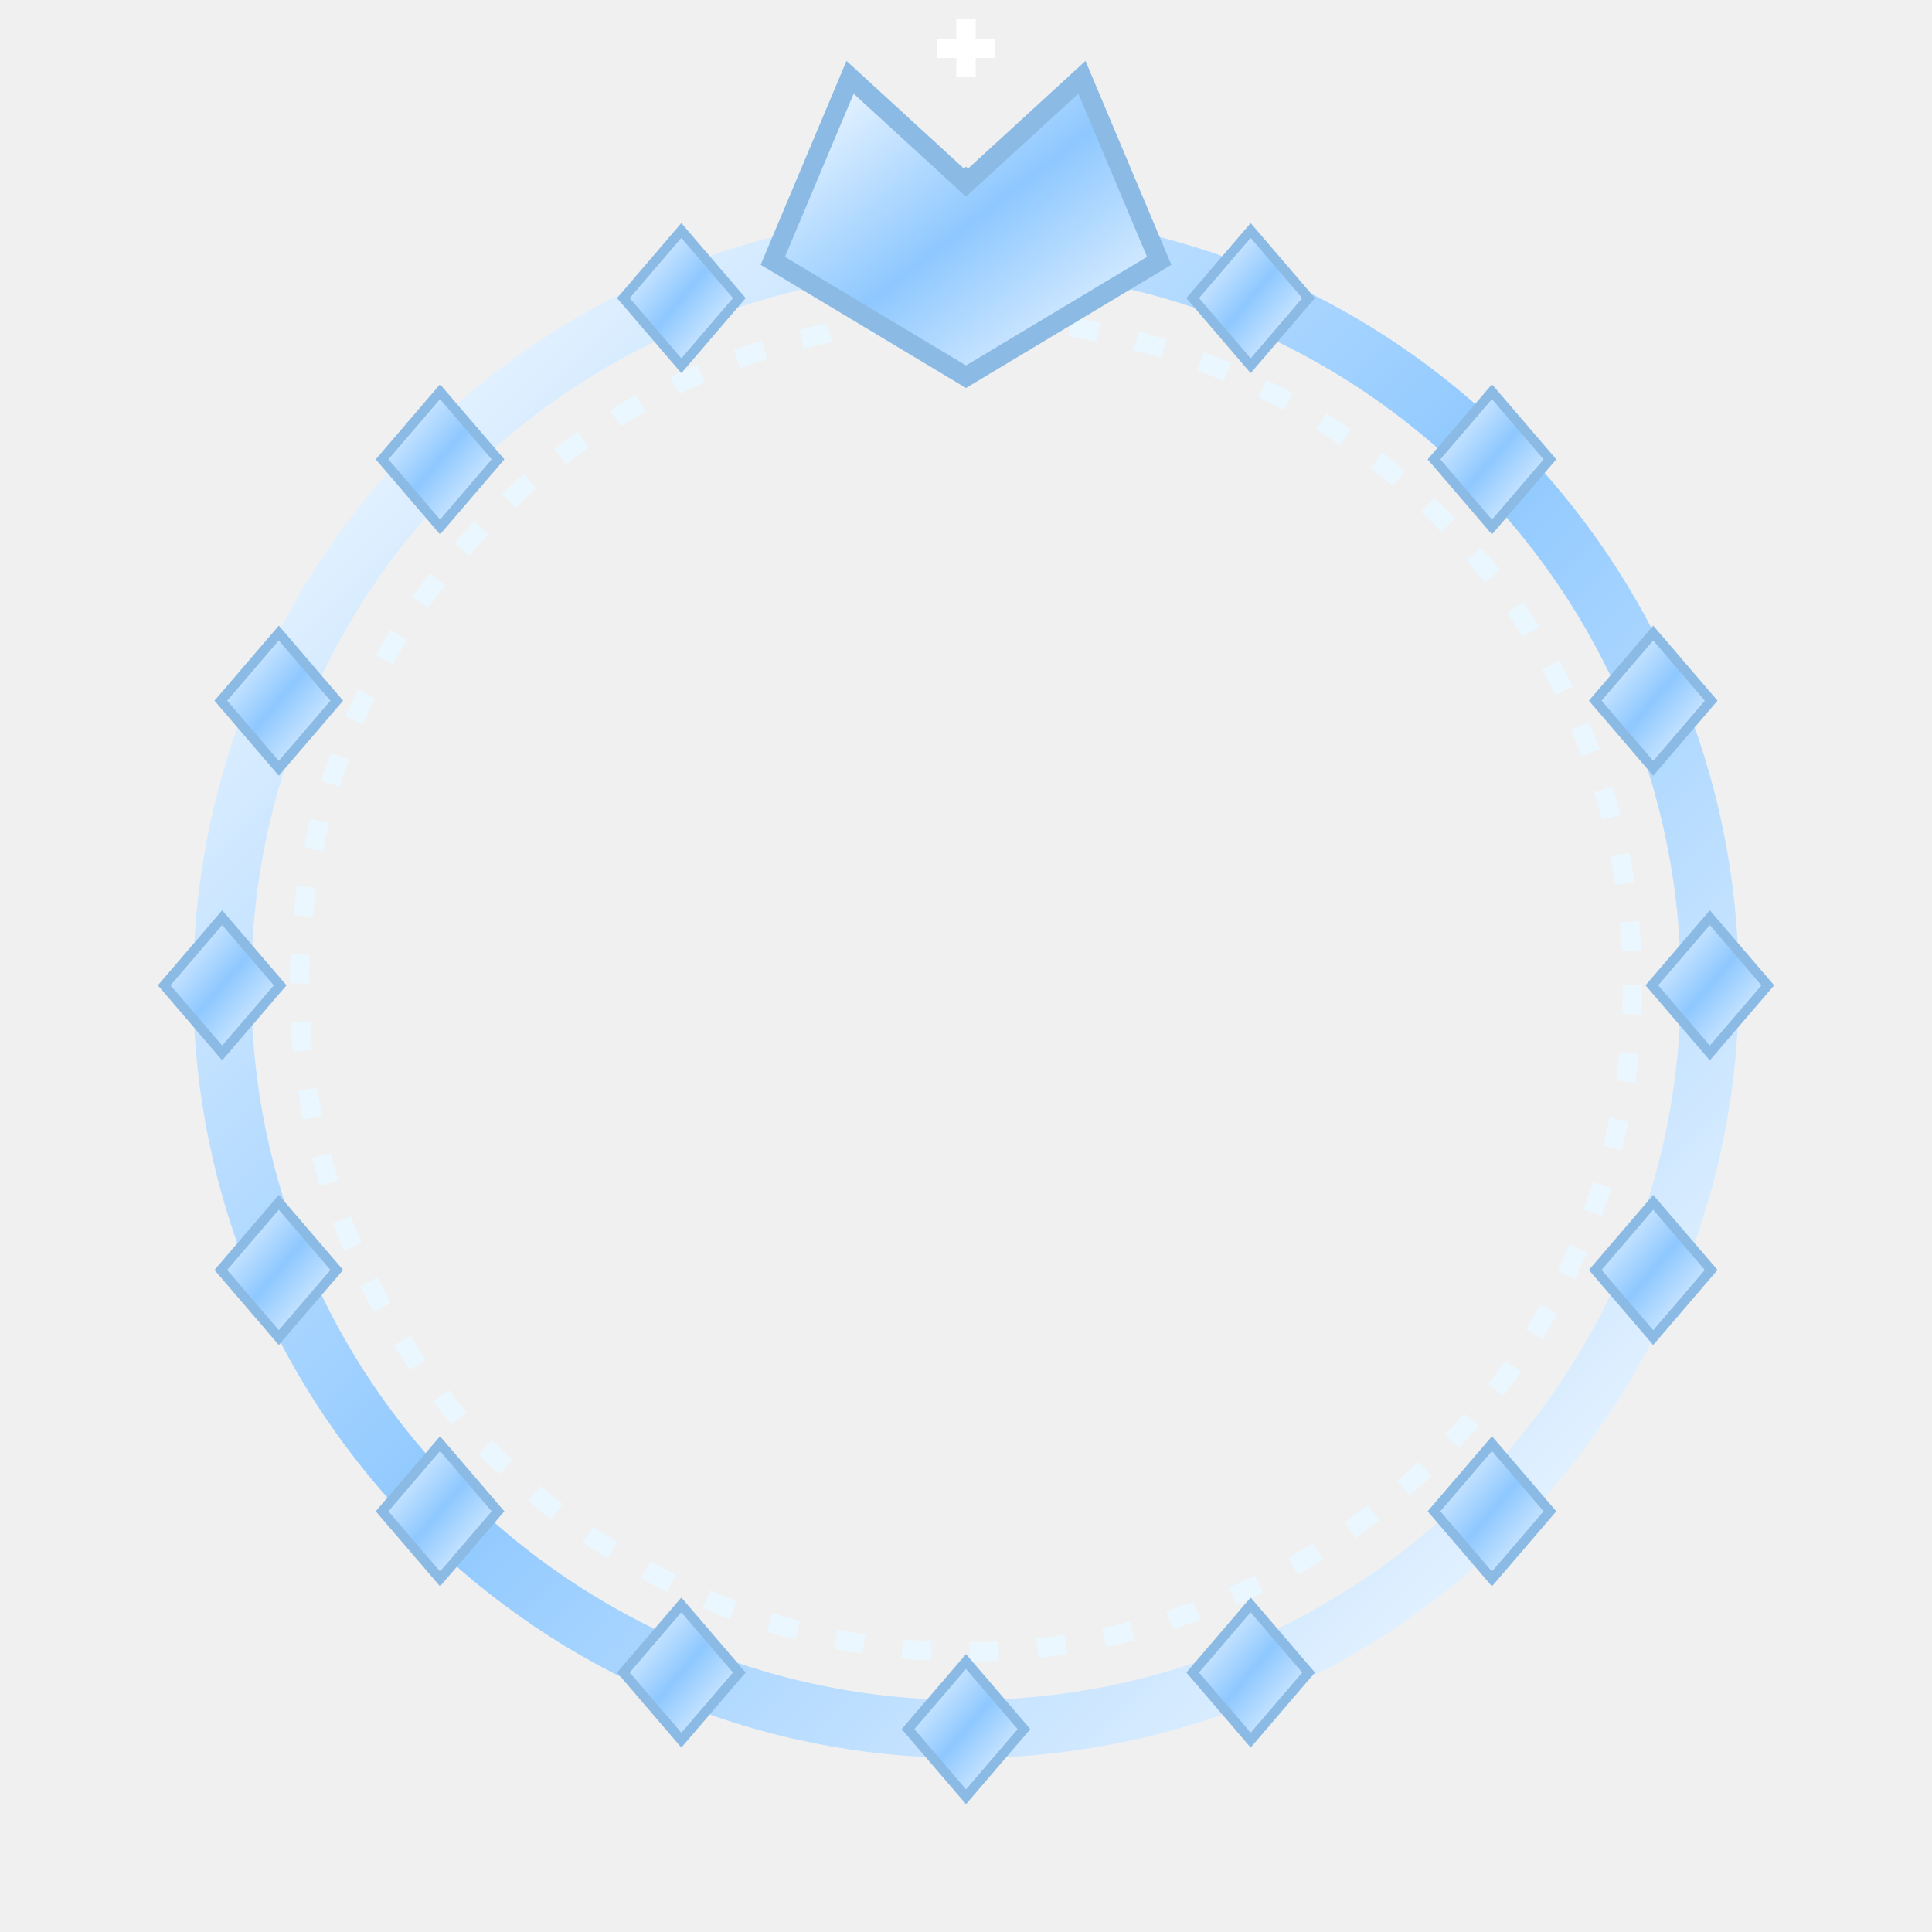
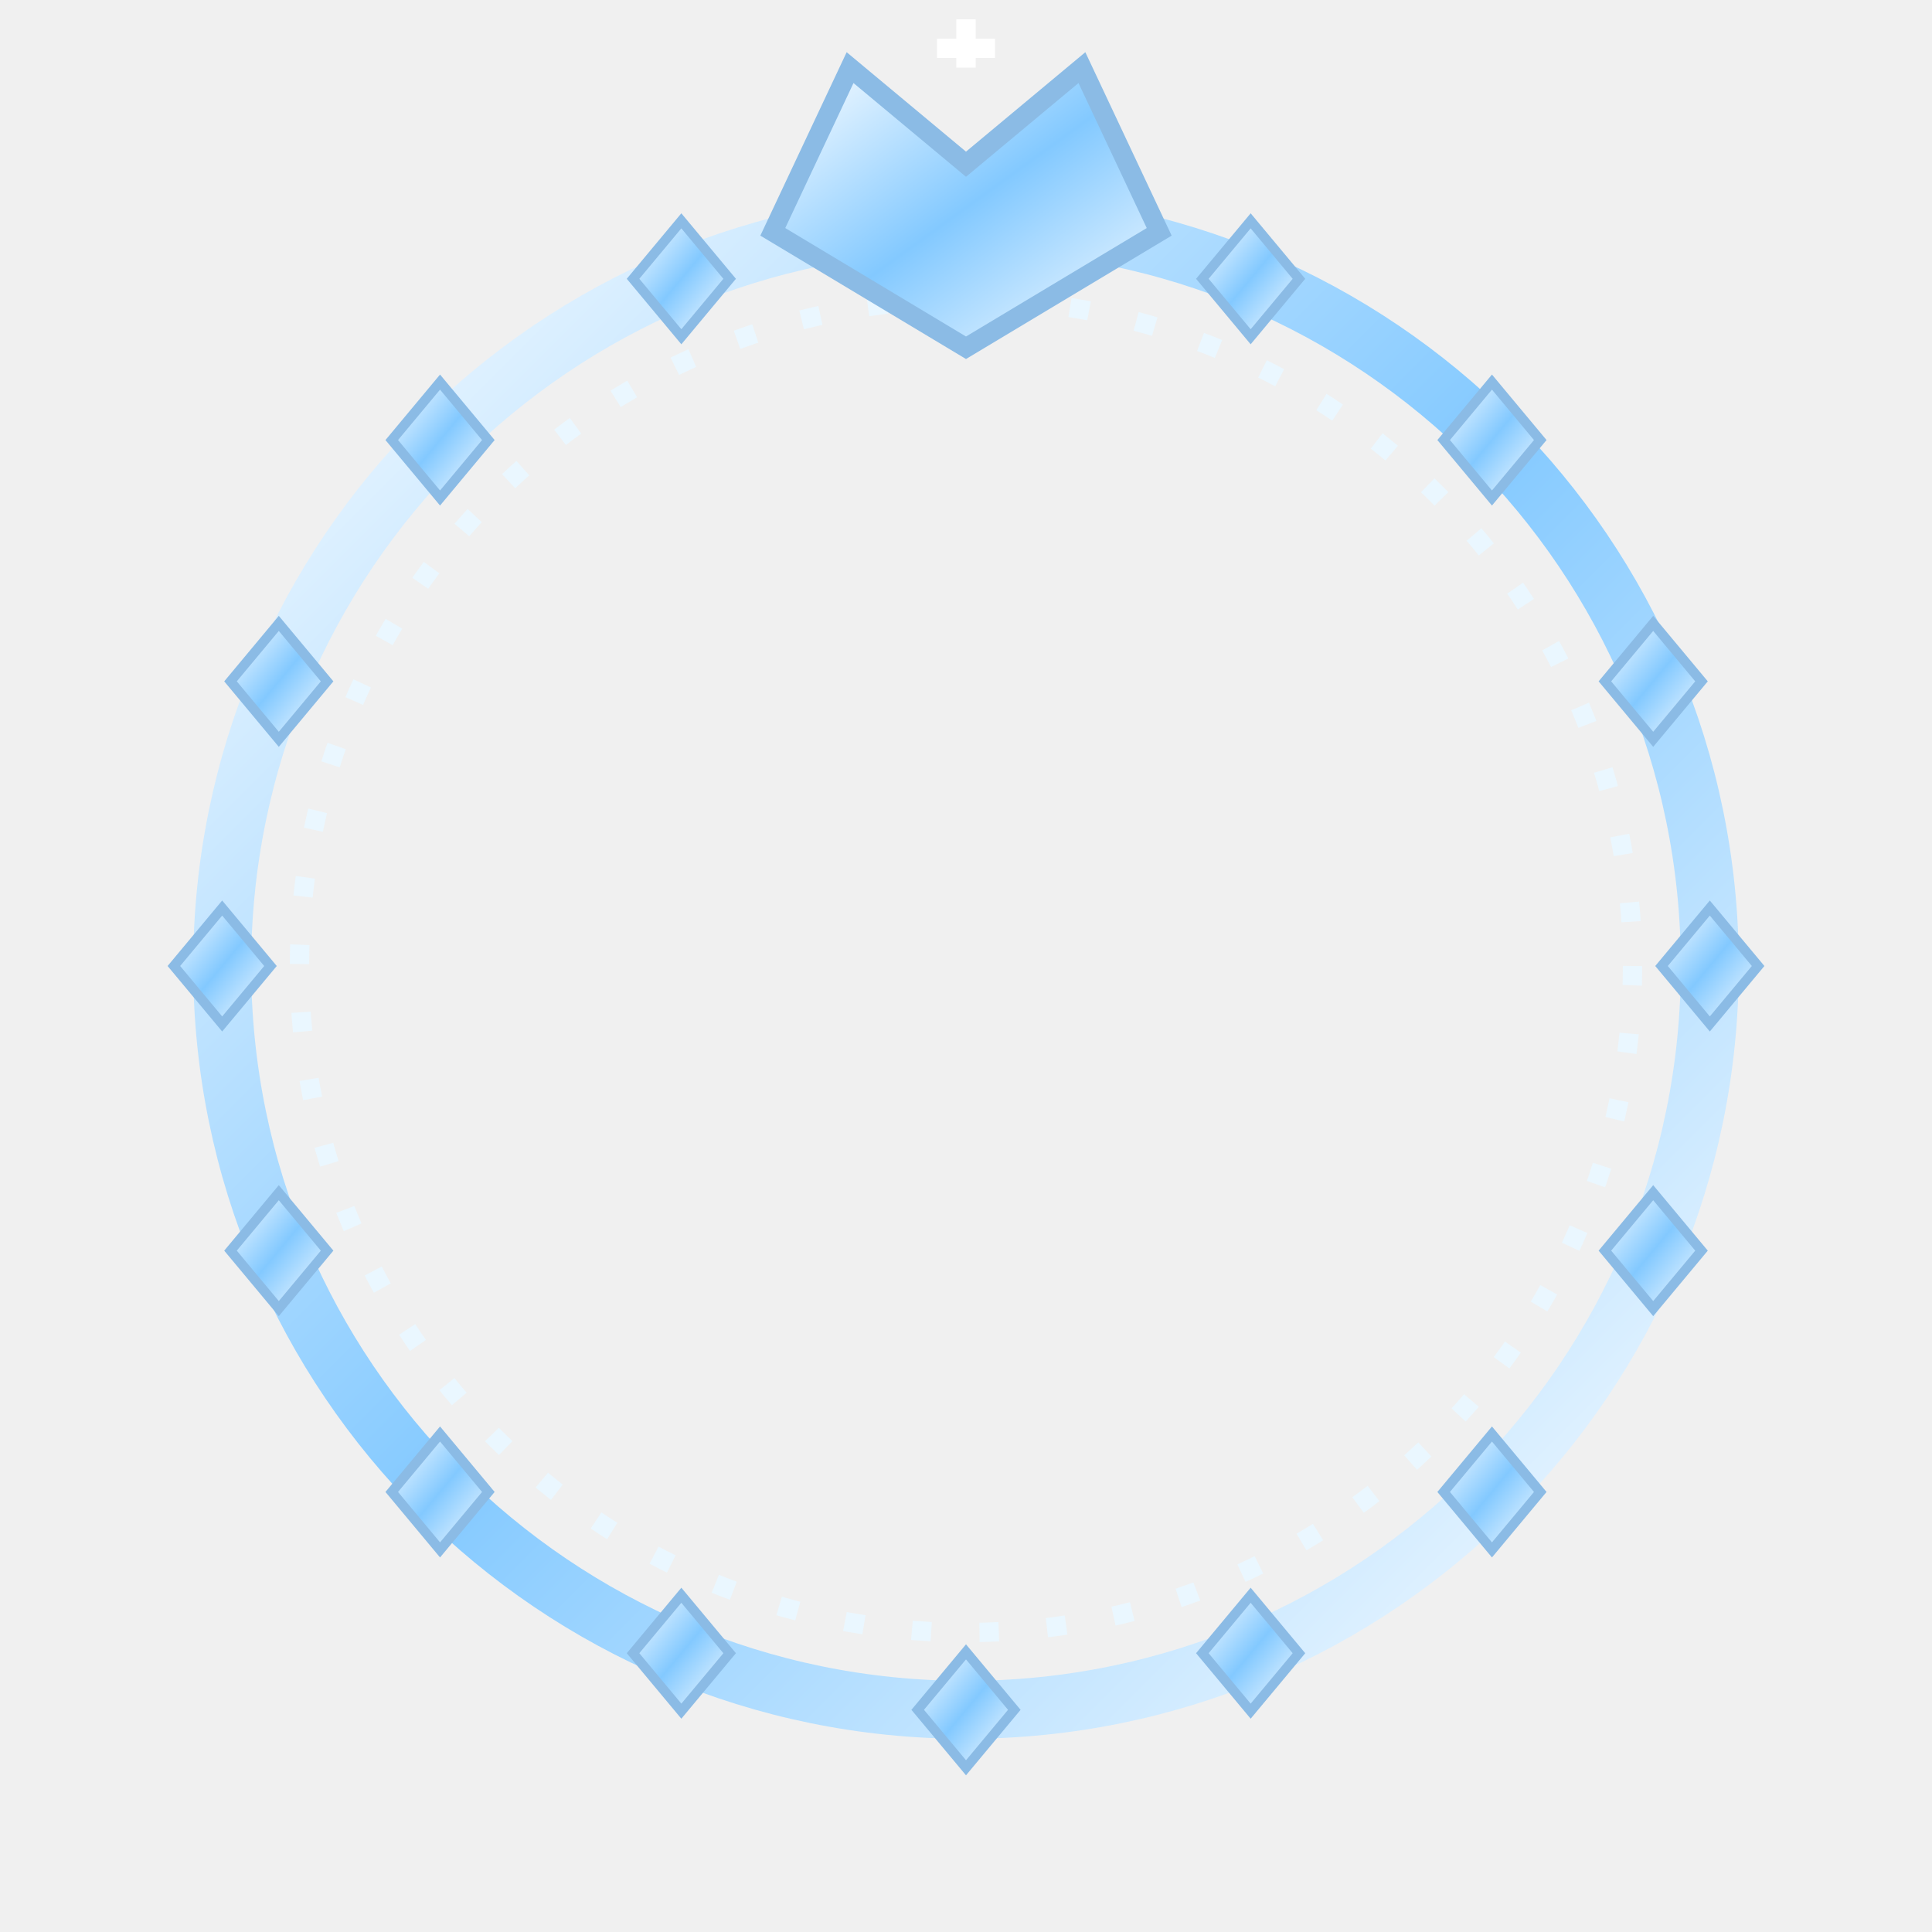
<svg xmlns="http://www.w3.org/2000/svg" viewBox="0 0 200 200">
  <defs>
-     <linearGradient id="d" x2="1" y2="1">
+     <linearGradient id="d" x1="0" y1="0" x2="1" y2="1">
      <stop stop-color="#fff" />
-       <stop offset=".5" stop-color="#8ec8ff" />
+       <stop offset=".5" stop-color="#83c9ff" />
      <stop offset="1" stop-color="#fff" />
    </linearGradient>
  </defs>
-   <circle cx="100" cy="102" r="77" fill="none" stroke="url(#d)" stroke-width="6" />
-   <circle cx="100" cy="102" r="69" fill="none" stroke="#eaf7ff" stroke-width="2" stroke-dasharray="3 4" />
-   <path d="M177 95l6 7-6 7-6-7Z" fill="url(#d)" stroke="#8bbbe5" />
-   <path d="M171.139 124.467l6 7-6 7-6-7Z" fill="url(#d)" stroke="#8bbbe5" />
-   <path d="M154.447 149.447l6 7-6 7-6-7Z" fill="url(#d)" stroke="#8bbbe5" />
-   <path d="M129.467 166.139l6 7-6 7-6-7Z" fill="url(#d)" stroke="#8bbbe5" />
-   <path d="M100 172l6 7-6 7-6-7Z" fill="url(#d)" stroke="#8bbbe5" />
-   <path d="M70.533 166.139l6 7-6 7-6-7Z" fill="url(#d)" stroke="#8bbbe5" />
-   <path d="M45.553 149.447l6 7-6 7-6-7Z" fill="url(#d)" stroke="#8bbbe5" />
-   <path d="M28.861 124.467l6 7-6 7-6-7Z" fill="url(#d)" stroke="#8bbbe5" />
-   <path d="M23 95l6 7-6 7-6-7Z" fill="url(#d)" stroke="#8bbbe5" />
-   <path d="M28.861 65.533l6 7-6 7-6-7Z" fill="url(#d)" stroke="#8bbbe5" />
-   <path d="M45.553 40.553l6 7-6 7-6-7Z" fill="url(#d)" stroke="#8bbbe5" />
-   <path d="M70.533 23.861l6 7-6 7-6-7Z" fill="url(#d)" stroke="#8bbbe5" />
-   <path d="M100 18l6 7-6 7-6-7Z" fill="url(#d)" stroke="#8bbbe5" />
-   <path d="M129.467 23.861l6 7-6 7-6-7Z" fill="url(#d)" stroke="#8bbbe5" />
-   <path d="M154.447 40.553l6 7-6 7-6-7Z" fill="url(#d)" stroke="#8bbbe5" />
-   <path d="M171.139 65.533l6 7-6 7-6-7Z" fill="url(#d)" stroke="#8bbbe5" />
-   <path d="M80 27L88 8L100 19L112 8L120 27L100 39Z" fill="url(#d)" stroke="#8bbbe5" stroke-width="2" />
-   <path d="M100 8v-6m-3 3h6" stroke="#fff" stroke-width="2" />
+   <circle cx="100" cy="100" r="77" fill="none" stroke="url(#d)" stroke-width="6" />
+   <circle cx="100" cy="100" r="69" fill="none" stroke="#eaf7ff" stroke-width="2" stroke-dasharray="2 5" />
+   <path d="M177 94l5 6-5 6-5-6Z" fill="url(#d)" stroke="#8bbbe5" />
+   <path d="M171.139 123.467l5 6-5 6-5-6Z" fill="url(#d)" stroke="#8bbbe5" />
+   <path d="M154.447 148.447l5 6-5 6-5-6Z" fill="url(#d)" stroke="#8bbbe5" />
+   <path d="M129.467 165.139l5 6-5 6-5-6Z" fill="url(#d)" stroke="#8bbbe5" />
+   <path d="M100 171l5 6-5 6-5-6Z" fill="url(#d)" stroke="#8bbbe5" />
+   <path d="M70.533 165.139l5 6-5 6-5-6Z" fill="url(#d)" stroke="#8bbbe5" />
+   <path d="M45.553 148.447l5 6-5 6-5-6Z" fill="url(#d)" stroke="#8bbbe5" />
+   <path d="M28.861 123.467l5 6-5 6-5-6Z" fill="url(#d)" stroke="#8bbbe5" />
+   <path d="M23 94l5 6-5 6-5-6Z" fill="url(#d)" stroke="#8bbbe5" />
+   <path d="M28.861 64.533l5 6-5 6-5-6Z" fill="url(#d)" stroke="#8bbbe5" />
+   <path d="M45.553 39.553l5 6-5 6-5-6Z" fill="url(#d)" stroke="#8bbbe5" />
+   <path d="M70.533 22.861l5 6-5 6-5-6Z" fill="url(#d)" stroke="#8bbbe5" />
+   <path d="M100 17l5 6-5 6-5-6Z" fill="url(#d)" stroke="#8bbbe5" />
+   <path d="M129.467 22.861l5 6-5 6-5-6Z" fill="url(#d)" stroke="#8bbbe5" />
+   <path d="M154.447 39.553l5 6-5 6-5-6Z" fill="url(#d)" stroke="#8bbbe5" />
+   <path d="M171.139 64.533l5 6-5 6-5-6Z" fill="url(#d)" stroke="#8bbbe5" />
+   <path d="M80 24L88 7L100 17L112 7L120 24L100 36Z" fill="url(#d)" stroke="#8bbbe5" stroke-width="2" />
+   <path d="M100 7v-5m-3 3h6" stroke="#fff" stroke-width="2" />
</svg>
